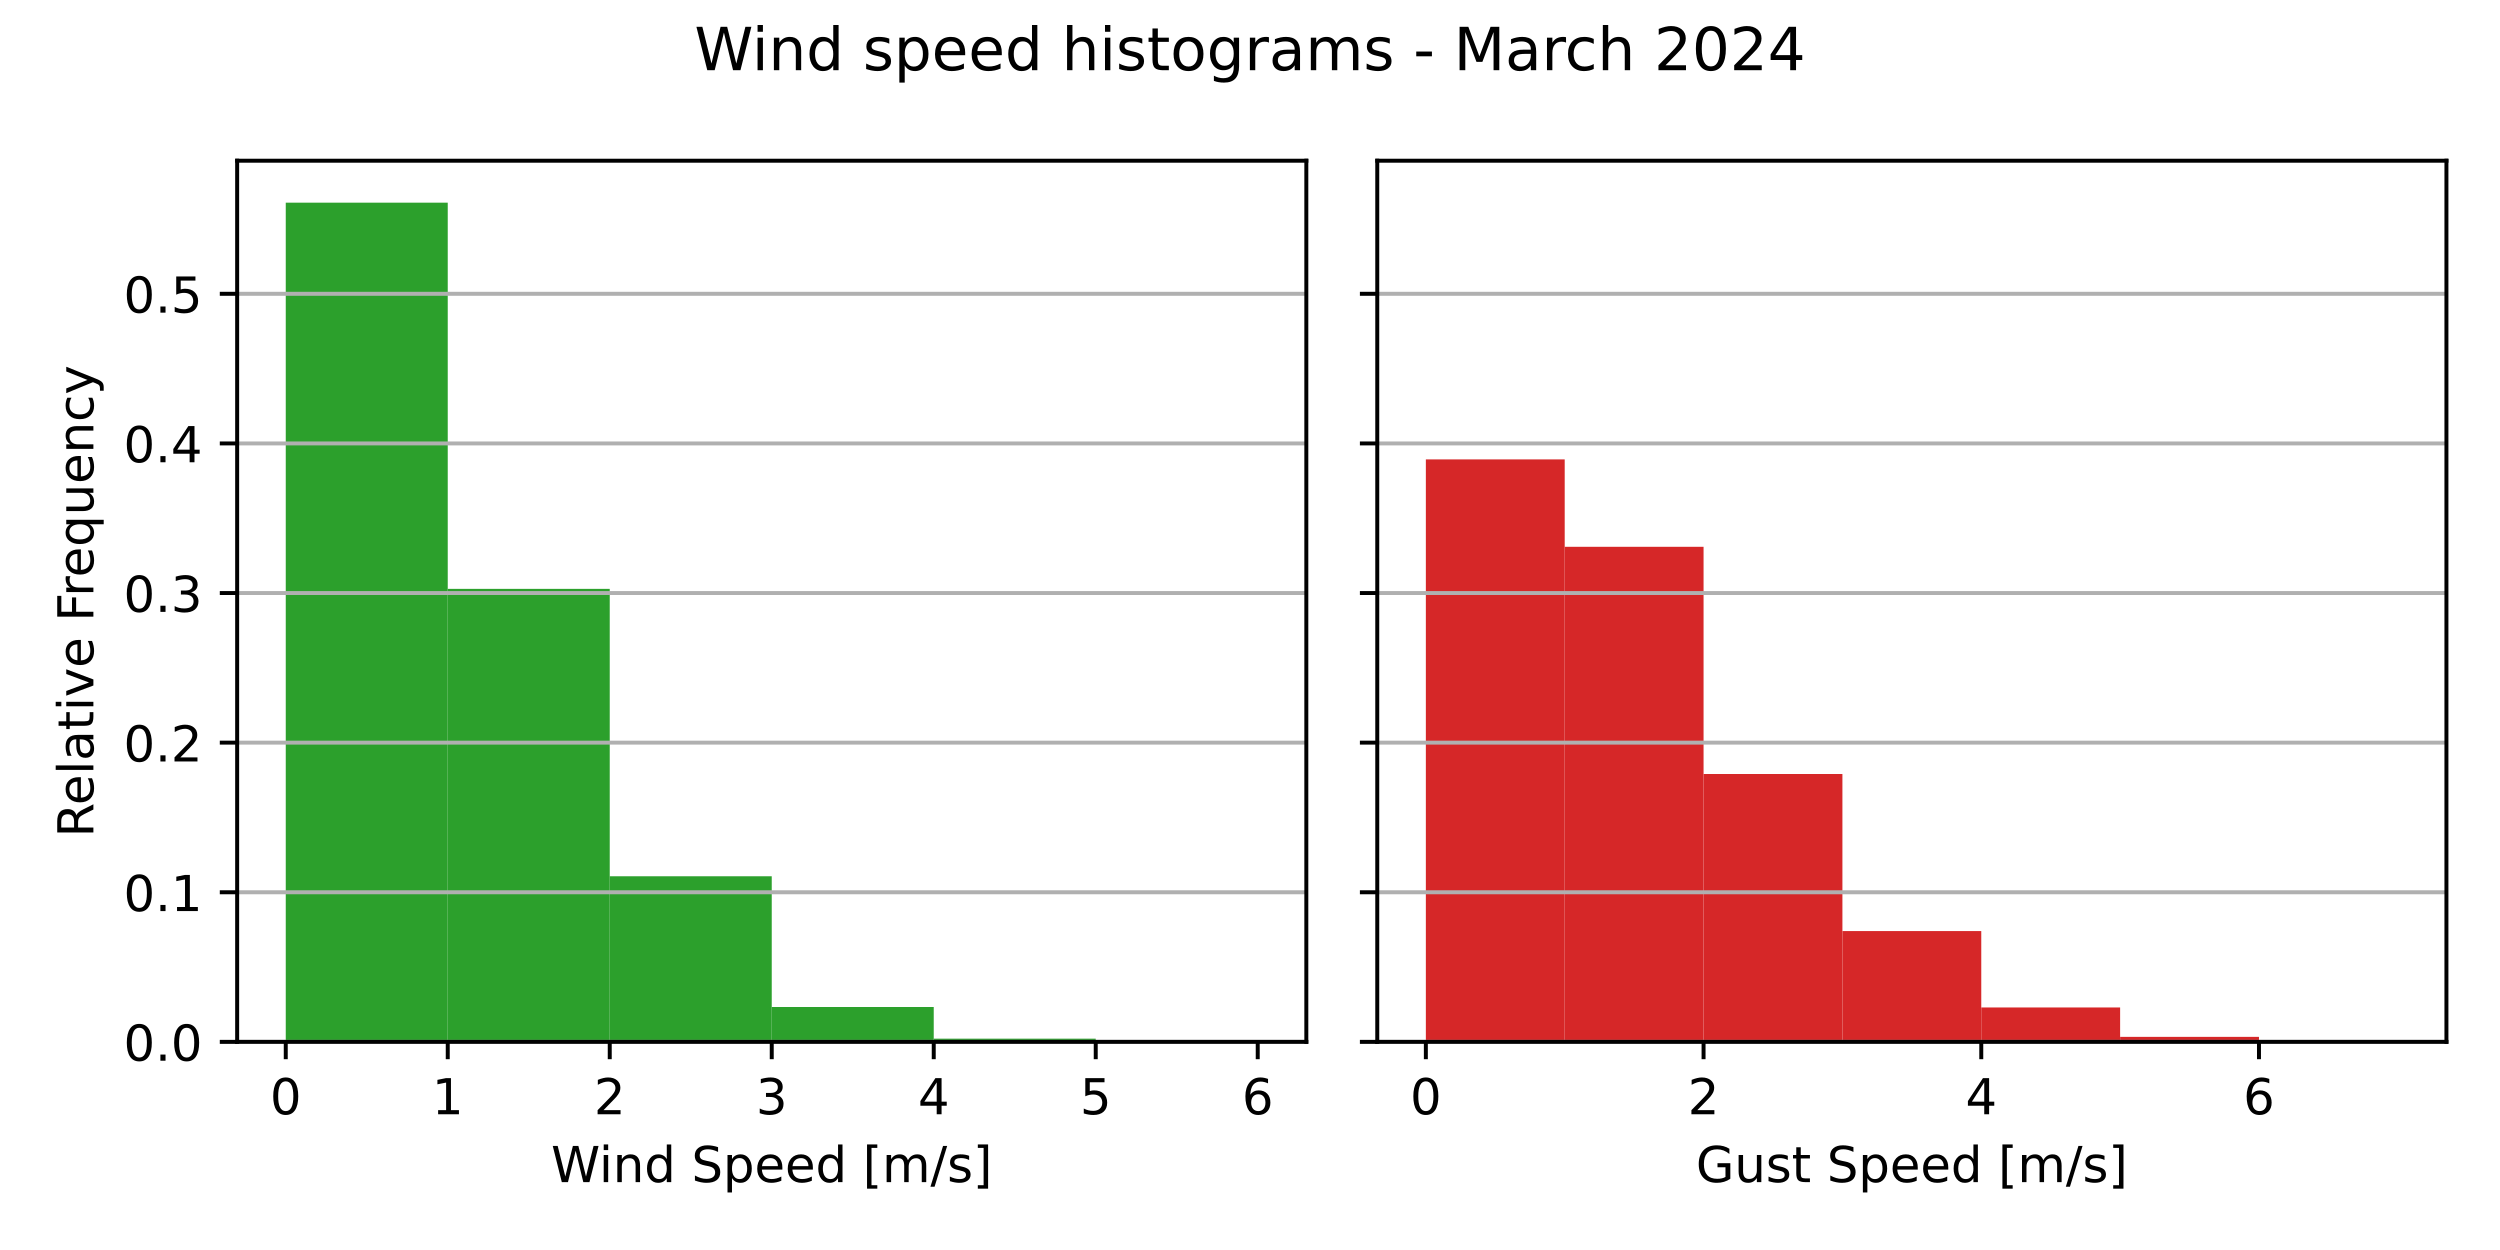
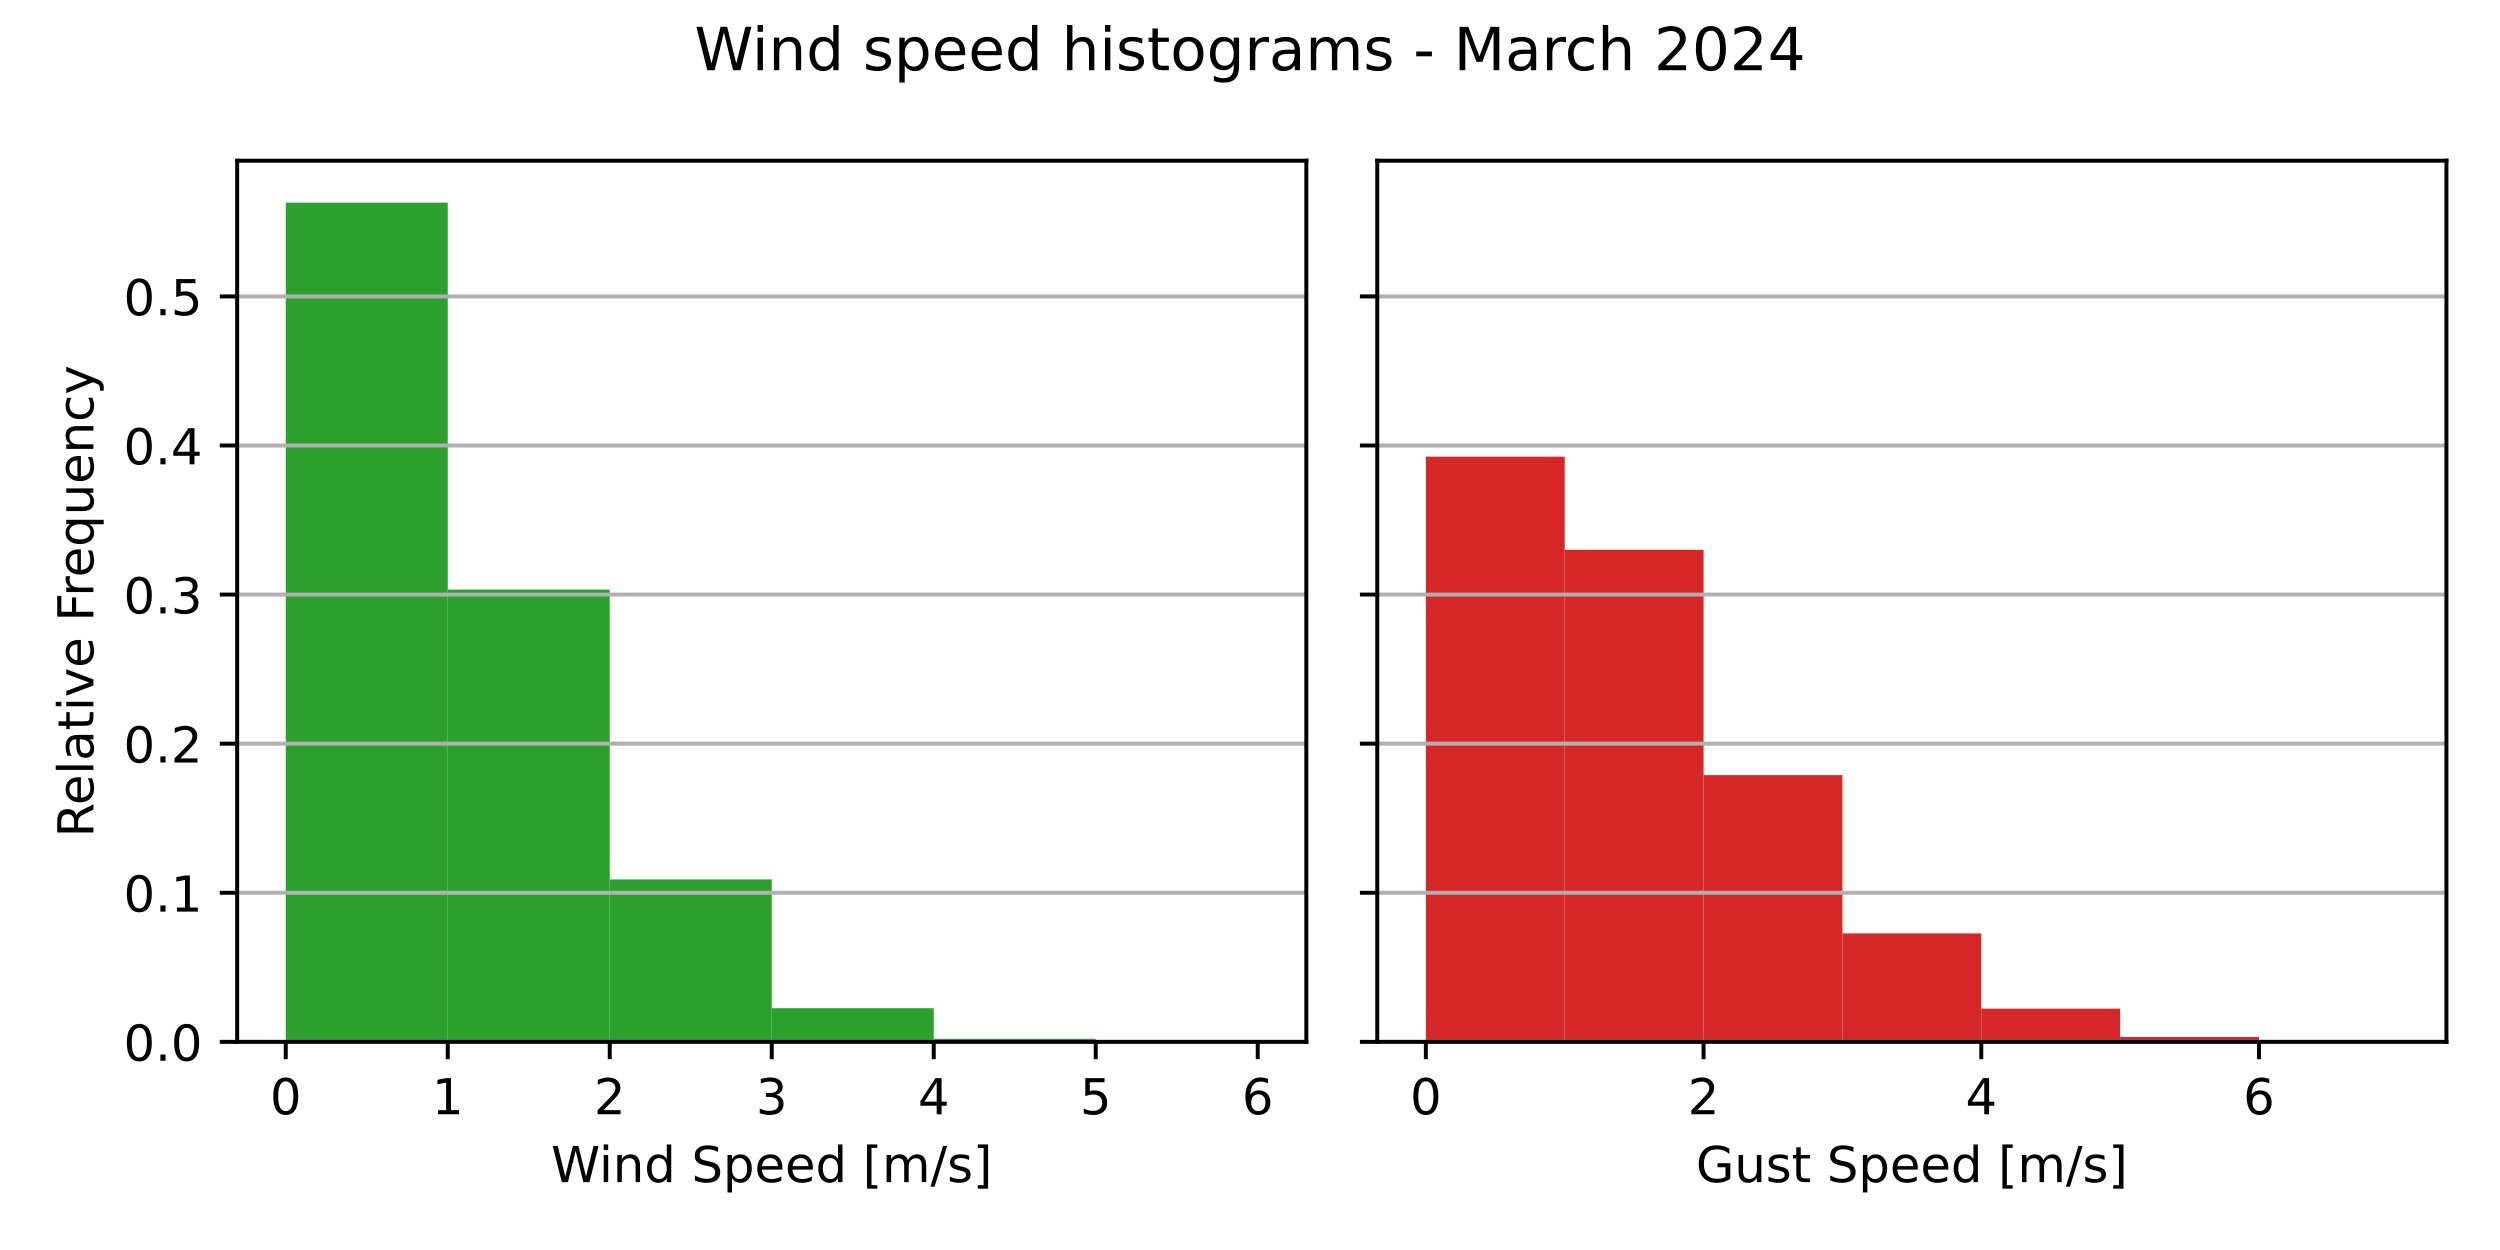
<svg xmlns="http://www.w3.org/2000/svg" xmlns:xlink="http://www.w3.org/1999/xlink" width="504pt" height="252pt" viewBox="0 0 504 252" version="1.1">
  <defs>
    <style type="text/css">*{stroke-linejoin: round; stroke-linecap: butt}</style>
  </defs>
  <g id="figure_1">
    <g id="patch_1">
      <path d="M 0 252  L 504 252  L 504 0  L 0 0  z " style="fill: #ffffff" />
    </g>
    <g id="axes_1">
      <g id="patch_2">
        <path d="M 47.81 210.04  L 263.355 210.04  L 263.355 32.4  L 47.81 32.4  z " style="fill: #ffffff" />
      </g>
      <g id="patch_3">
-         <path d="M 57.608 210.04  L 90.266 210.04  L 90.266 40.859  L 57.608 40.859  z " clip-path="url(#p186aa613ca)" style="fill: #2ca02c" />
+         <path d="M 57.608 210.04  L 90.266 210.04  L 90.266 40.859  L 57.608 40.859  z " clip-path="url(#p1c73a73ff3)" style="fill: #2ca02c" />
      </g>
      <g id="patch_4">
-         <path d="M 90.266 210.04  L 122.924 210.04  L 122.924 118.72  L 90.266 118.72  z " clip-path="url(#p186aa613ca)" style="fill: #2ca02c" />
+         <path d="M 90.266 210.04  L 122.924 210.04  L 122.924 118.87  L 90.266 118.87  z " clip-path="url(#p1c73a73ff3)" style="fill: #2ca02c" />
      </g>
      <g id="patch_5">
-         <path d="M 122.924 210.04  L 155.583 210.04  L 155.583 176.661  L 122.924 176.661  z " clip-path="url(#p186aa613ca)" style="fill: #2ca02c" />
+         <path d="M 122.924 210.04  L 155.583 210.04  L 155.583 177.289  L 122.924 177.289  z " clip-path="url(#p1c73a73ff3)" style="fill: #2ca02c" />
      </g>
      <g id="patch_6">
-         <path d="M 155.583 210.04  L 188.241 210.04  L 188.241 203.008  L 155.583 203.008  z " clip-path="url(#p186aa613ca)" style="fill: #2ca02c" />
+         <path d="M 155.583 210.04  L 188.241 210.04  L 188.241 203.249  L 155.583 203.249  z " clip-path="url(#p1c73a73ff3)" style="fill: #2ca02c" />
      </g>
      <g id="patch_7">
-         <path d="M 188.241 210.04  L 220.899 210.04  L 220.899 209.401  L 188.241 209.401  z " clip-path="url(#p186aa613ca)" style="fill: #2ca02c" />
+         <path d="M 188.241 210.04  L 220.899 210.04  L 220.899 209.423  L 188.241 209.423  z " clip-path="url(#p1c73a73ff3)" style="fill: #2ca02c" />
      </g>
      <g id="patch_8">
-         <path d="M 220.899 210.04  L 253.558 210.04  L 253.558 209.973  L 220.899 209.973  z " clip-path="url(#p186aa613ca)" style="fill: #2ca02c" />
+         <path d="M 220.899 210.04  L 253.558 210.04  L 253.558 209.975  L 220.899 209.975  z " clip-path="url(#p1c73a73ff3)" style="fill: #2ca02c" />
      </g>
      <g id="matplotlib.axis_1">
        <g id="xtick_1">
          <g id="line2d_1">
            <defs>
-               <path id="mc9a676cce3" d="M 0 0  L 0 3.5  " style="stroke: #000000; stroke-width: 0.8" />
+               <path id="ma661711ba0" d="M 0 0  L 0 3.5  " style="stroke: #000000; stroke-width: 0.8" />
            </defs>
            <g>
-               <use xlink:href="#mc9a676cce3" x="57.608" y="210.04" style="stroke: #000000; stroke-width: 0.8" />
+               <use xlink:href="#ma661711ba0" x="57.608" y="210.04" style="stroke: #000000; stroke-width: 0.8" />
            </g>
          </g>
          <g id="text_1">
            <g transform="translate(54.42625 224.6384) scale(0.1 -0.1)">
              <defs>
                <path id="DejaVuSans-30" d="M 2034 4250  Q 1547 4250 1301 3770  Q 1056 3291 1056 2328  Q 1056 1369 1301 889  Q 1547 409 2034 409  Q 2525 409 2770 889  Q 3016 1369 3016 2328  Q 3016 3291 2770 3770  Q 2525 4250 2034 4250  z M 2034 4750  Q 2819 4750 3233 4129  Q 3647 3509 3647 2328  Q 3647 1150 3233 529  Q 2819 -91 2034 -91  Q 1250 -91 836 529  Q 422 1150 422 2328  Q 422 3509 836 4129  Q 1250 4750 2034 4750  z " transform="scale(0.015625)" />
              </defs>
              <use xlink:href="#DejaVuSans-30" />
            </g>
          </g>
        </g>
        <g id="xtick_2">
          <g id="line2d_2">
            <g>
-               <use xlink:href="#mc9a676cce3" x="90.266" y="210.04" style="stroke: #000000; stroke-width: 0.8" />
+               <use xlink:href="#ma661711ba0" x="90.266" y="210.04" style="stroke: #000000; stroke-width: 0.8" />
            </g>
          </g>
          <g id="text_2">
            <g transform="translate(87.08458 224.6384) scale(0.1 -0.1)">
              <defs>
                <path id="DejaVuSans-31" d="M 794 531  L 1825 531  L 1825 4091  L 703 3866  L 703 4441  L 1819 4666  L 2450 4666  L 2450 531  L 3481 531  L 3481 0  L 794 0  L 794 531  z " transform="scale(0.015625)" />
              </defs>
              <use xlink:href="#DejaVuSans-31" />
            </g>
          </g>
        </g>
        <g id="xtick_3">
          <g id="line2d_3">
            <g>
-               <use xlink:href="#mc9a676cce3" x="122.924" y="210.04" style="stroke: #000000; stroke-width: 0.8" />
+               <use xlink:href="#ma661711ba0" x="122.924" y="210.04" style="stroke: #000000; stroke-width: 0.8" />
            </g>
          </g>
          <g id="text_3">
            <g transform="translate(119.7429 224.6384) scale(0.1 -0.1)">
              <defs>
                <path id="DejaVuSans-32" d="M 1228 531  L 3431 531  L 3431 0  L 469 0  L 469 531  Q 828 903 1448 1529  Q 2069 2156 2228 2338  Q 2531 2678 2651 2914  Q 2772 3150 2772 3378  Q 2772 3750 2511 3984  Q 2250 4219 1831 4219  Q 1534 4219 1204 4116  Q 875 4013 500 3803  L 500 4441  Q 881 4594 1212 4672  Q 1544 4750 1819 4750  Q 2544 4750 2975 4387  Q 3406 4025 3406 3419  Q 3406 3131 3298 2873  Q 3191 2616 2906 2266  Q 2828 2175 2409 1742  Q 1991 1309 1228 531  z " transform="scale(0.015625)" />
              </defs>
              <use xlink:href="#DejaVuSans-32" />
            </g>
          </g>
        </g>
        <g id="xtick_4">
          <g id="line2d_4">
            <g>
-               <use xlink:href="#mc9a676cce3" x="155.583" y="210.04" style="stroke: #000000; stroke-width: 0.8" />
+               <use xlink:href="#ma661711ba0" x="155.583" y="210.04" style="stroke: #000000; stroke-width: 0.8" />
            </g>
          </g>
          <g id="text_4">
            <g transform="translate(152.4013 224.6384) scale(0.1 -0.1)">
              <defs>
                <path id="DejaVuSans-33" d="M 2597 2516  Q 3050 2419 3304 2112  Q 3559 1806 3559 1356  Q 3559 666 3084 287  Q 2609 -91 1734 -91  Q 1441 -91 1130 -33  Q 819 25 488 141  L 488 750  Q 750 597 1062 519  Q 1375 441 1716 441  Q 2309 441 2620 675  Q 2931 909 2931 1356  Q 2931 1769 2642 2001  Q 2353 2234 1838 2234  L 1294 2234  L 1294 2753  L 1863 2753  Q 2328 2753 2575 2939  Q 2822 3125 2822 3475  Q 2822 3834 2567 4026  Q 2313 4219 1838 4219  Q 1578 4219 1281 4162  Q 984 4106 628 3988  L 628 4550  Q 988 4650 1302 4700  Q 1616 4750 1894 4750  Q 2613 4750 3031 4423  Q 3450 4097 3450 3541  Q 3450 3153 3228 2886  Q 3006 2619 2597 2516  z " transform="scale(0.015625)" />
              </defs>
              <use xlink:href="#DejaVuSans-33" />
            </g>
          </g>
        </g>
        <g id="xtick_5">
          <g id="line2d_5">
            <g>
-               <use xlink:href="#mc9a676cce3" x="188.241" y="210.04" style="stroke: #000000; stroke-width: 0.8" />
+               <use xlink:href="#ma661711ba0" x="188.241" y="210.04" style="stroke: #000000; stroke-width: 0.8" />
            </g>
          </g>
          <g id="text_5">
            <g transform="translate(185.0596 224.6384) scale(0.1 -0.1)">
              <defs>
                <path id="DejaVuSans-34" d="M 2419 4116  L 825 1625  L 2419 1625  L 2419 4116  z M 2253 4666  L 3047 4666  L 3047 1625  L 3713 1625  L 3713 1100  L 3047 1100  L 3047 0  L 2419 0  L 2419 1100  L 313 1100  L 313 1709  L 2253 4666  z " transform="scale(0.015625)" />
              </defs>
              <use xlink:href="#DejaVuSans-34" />
            </g>
          </g>
        </g>
        <g id="xtick_6">
          <g id="line2d_6">
            <g>
-               <use xlink:href="#mc9a676cce3" x="220.899" y="210.04" style="stroke: #000000; stroke-width: 0.8" />
+               <use xlink:href="#ma661711ba0" x="220.899" y="210.04" style="stroke: #000000; stroke-width: 0.8" />
            </g>
          </g>
          <g id="text_6">
            <g transform="translate(217.7179 224.6384) scale(0.1 -0.1)">
              <defs>
                <path id="DejaVuSans-35" d="M 691 4666  L 3169 4666  L 3169 4134  L 1269 4134  L 1269 2991  Q 1406 3038 1543 3061  Q 1681 3084 1819 3084  Q 2600 3084 3056 2656  Q 3513 2228 3513 1497  Q 3513 744 3044 326  Q 2575 -91 1722 -91  Q 1428 -91 1123 -41  Q 819 9 494 109  L 494 744  Q 775 591 1075 516  Q 1375 441 1709 441  Q 2250 441 2565 725  Q 2881 1009 2881 1497  Q 2881 1984 2565 2268  Q 2250 2553 1709 2553  Q 1456 2553 1204 2497  Q 953 2441 691 2322  L 691 4666  z " transform="scale(0.015625)" />
              </defs>
              <use xlink:href="#DejaVuSans-35" />
            </g>
          </g>
        </g>
        <g id="xtick_7">
          <g id="line2d_7">
            <g>
-               <use xlink:href="#mc9a676cce3" x="253.558" y="210.04" style="stroke: #000000; stroke-width: 0.8" />
+               <use xlink:href="#ma661711ba0" x="253.558" y="210.04" style="stroke: #000000; stroke-width: 0.8" />
            </g>
          </g>
          <g id="text_7">
            <g transform="translate(250.3762 224.6384) scale(0.1 -0.1)">
              <defs>
                <path id="DejaVuSans-36" d="M 2113 2584  Q 1688 2584 1439 2293  Q 1191 2003 1191 1497  Q 1191 994 1439 701  Q 1688 409 2113 409  Q 2538 409 2786 701  Q 3034 994 3034 1497  Q 3034 2003 2786 2293  Q 2538 2584 2113 2584  z M 3366 4563  L 3366 3988  Q 3128 4100 2886 4159  Q 2644 4219 2406 4219  Q 1781 4219 1451 3797  Q 1122 3375 1075 2522  Q 1259 2794 1537 2939  Q 1816 3084 2150 3084  Q 2853 3084 3261 2657  Q 3669 2231 3669 1497  Q 3669 778 3244 343  Q 2819 -91 2113 -91  Q 1303 -91 875 529  Q 447 1150 447 2328  Q 447 3434 972 4092  Q 1497 4750 2381 4750  Q 2619 4750 2861 4703  Q 3103 4656 3366 4563  z " transform="scale(0.015625)" />
              </defs>
              <use xlink:href="#DejaVuSans-36" />
            </g>
          </g>
        </g>
        <g id="text_8">
          <g transform="translate(111.1044 238.3166) scale(0.1 -0.1)">
            <defs>
              <path id="DejaVuSans-57" d="M 213 4666  L 850 4666  L 1831 722  L 2809 4666  L 3519 4666  L 4500 722  L 5478 4666  L 6119 4666  L 4947 0  L 4153 0  L 3169 4050  L 2175 0  L 1381 0  L 213 4666  z " transform="scale(0.015625)" />
              <path id="DejaVuSans-69" d="M 603 3500  L 1178 3500  L 1178 0  L 603 0  L 603 3500  z M 603 4863  L 1178 4863  L 1178 4134  L 603 4134  L 603 4863  z " transform="scale(0.015625)" />
              <path id="DejaVuSans-6e" d="M 3513 2113  L 3513 0  L 2938 0  L 2938 2094  Q 2938 2591 2744 2837  Q 2550 3084 2163 3084  Q 1697 3084 1428 2787  Q 1159 2491 1159 1978  L 1159 0  L 581 0  L 581 3500  L 1159 3500  L 1159 2956  Q 1366 3272 1645 3428  Q 1925 3584 2291 3584  Q 2894 3584 3203 3211  Q 3513 2838 3513 2113  z " transform="scale(0.015625)" />
              <path id="DejaVuSans-64" d="M 2906 2969  L 2906 4863  L 3481 4863  L 3481 0  L 2906 0  L 2906 525  Q 2725 213 2448 61  Q 2172 -91 1784 -91  Q 1150 -91 751 415  Q 353 922 353 1747  Q 353 2572 751 3078  Q 1150 3584 1784 3584  Q 2172 3584 2448 3432  Q 2725 3281 2906 2969  z M 947 1747  Q 947 1113 1208 752  Q 1469 391 1925 391  Q 2381 391 2643 752  Q 2906 1113 2906 1747  Q 2906 2381 2643 2742  Q 2381 3103 1925 3103  Q 1469 3103 1208 2742  Q 947 2381 947 1747  z " transform="scale(0.015625)" />
              <path id="DejaVuSans-20" transform="scale(0.015625)" />
              <path id="DejaVuSans-53" d="M 3425 4513  L 3425 3897  Q 3066 4069 2747 4153  Q 2428 4238 2131 4238  Q 1616 4238 1336 4038  Q 1056 3838 1056 3469  Q 1056 3159 1242 3001  Q 1428 2844 1947 2747  L 2328 2669  Q 3034 2534 3370 2195  Q 3706 1856 3706 1288  Q 3706 609 3251 259  Q 2797 -91 1919 -91  Q 1588 -91 1214 -16  Q 841 59 441 206  L 441 856  Q 825 641 1194 531  Q 1563 422 1919 422  Q 2459 422 2753 634  Q 3047 847 3047 1241  Q 3047 1584 2836 1778  Q 2625 1972 2144 2069  L 1759 2144  Q 1053 2284 737 2584  Q 422 2884 422 3419  Q 422 4038 858 4394  Q 1294 4750 2059 4750  Q 2388 4750 2728 4690  Q 3069 4631 3425 4513  z " transform="scale(0.015625)" />
              <path id="DejaVuSans-70" d="M 1159 525  L 1159 -1331  L 581 -1331  L 581 3500  L 1159 3500  L 1159 2969  Q 1341 3281 1617 3432  Q 1894 3584 2278 3584  Q 2916 3584 3314 3078  Q 3713 2572 3713 1747  Q 3713 922 3314 415  Q 2916 -91 2278 -91  Q 1894 -91 1617 61  Q 1341 213 1159 525  z M 3116 1747  Q 3116 2381 2855 2742  Q 2594 3103 2138 3103  Q 1681 3103 1420 2742  Q 1159 2381 1159 1747  Q 1159 1113 1420 752  Q 1681 391 2138 391  Q 2594 391 2855 752  Q 3116 1113 3116 1747  z " transform="scale(0.015625)" />
              <path id="DejaVuSans-65" d="M 3597 1894  L 3597 1613  L 953 1613  Q 991 1019 1311 708  Q 1631 397 2203 397  Q 2534 397 2845 478  Q 3156 559 3463 722  L 3463 178  Q 3153 47 2828 -22  Q 2503 -91 2169 -91  Q 1331 -91 842 396  Q 353 884 353 1716  Q 353 2575 817 3079  Q 1281 3584 2069 3584  Q 2775 3584 3186 3129  Q 3597 2675 3597 1894  z M 3022 2063  Q 3016 2534 2758 2815  Q 2500 3097 2075 3097  Q 1594 3097 1305 2825  Q 1016 2553 972 2059  L 3022 2063  z " transform="scale(0.015625)" />
              <path id="DejaVuSans-5b" d="M 550 4863  L 1875 4863  L 1875 4416  L 1125 4416  L 1125 -397  L 1875 -397  L 1875 -844  L 550 -844  L 550 4863  z " transform="scale(0.015625)" />
              <path id="DejaVuSans-6d" d="M 3328 2828  Q 3544 3216 3844 3400  Q 4144 3584 4550 3584  Q 5097 3584 5394 3201  Q 5691 2819 5691 2113  L 5691 0  L 5113 0  L 5113 2094  Q 5113 2597 4934 2840  Q 4756 3084 4391 3084  Q 3944 3084 3684 2787  Q 3425 2491 3425 1978  L 3425 0  L 2847 0  L 2847 2094  Q 2847 2600 2669 2842  Q 2491 3084 2119 3084  Q 1678 3084 1418 2786  Q 1159 2488 1159 1978  L 1159 0  L 581 0  L 581 3500  L 1159 3500  L 1159 2956  Q 1356 3278 1631 3431  Q 1906 3584 2284 3584  Q 2666 3584 2933 3390  Q 3200 3197 3328 2828  z " transform="scale(0.015625)" />
              <path id="DejaVuSans-2f" d="M 1625 4666  L 2156 4666  L 531 -594  L 0 -594  L 1625 4666  z " transform="scale(0.015625)" />
              <path id="DejaVuSans-73" d="M 2834 3397  L 2834 2853  Q 2591 2978 2328 3040  Q 2066 3103 1784 3103  Q 1356 3103 1142 2972  Q 928 2841 928 2578  Q 928 2378 1081 2264  Q 1234 2150 1697 2047  L 1894 2003  Q 2506 1872 2764 1633  Q 3022 1394 3022 966  Q 3022 478 2636 193  Q 2250 -91 1575 -91  Q 1294 -91 989 -36  Q 684 19 347 128  L 347 722  Q 666 556 975 473  Q 1284 391 1588 391  Q 1994 391 2212 530  Q 2431 669 2431 922  Q 2431 1156 2273 1281  Q 2116 1406 1581 1522  L 1381 1569  Q 847 1681 609 1914  Q 372 2147 372 2553  Q 372 3047 722 3315  Q 1072 3584 1716 3584  Q 2034 3584 2315 3537  Q 2597 3491 2834 3397  z " transform="scale(0.015625)" />
              <path id="DejaVuSans-5d" d="M 1947 4863  L 1947 -844  L 622 -844  L 622 -397  L 1369 -397  L 1369 4416  L 622 4416  L 622 4863  L 1947 4863  z " transform="scale(0.015625)" />
            </defs>
            <use xlink:href="#DejaVuSans-57" />
            <use xlink:href="#DejaVuSans-69" x="96.627" />
            <use xlink:href="#DejaVuSans-6e" x="124.41" />
            <use xlink:href="#DejaVuSans-64" x="187.789" />
            <use xlink:href="#DejaVuSans-20" x="251.266" />
            <use xlink:href="#DejaVuSans-53" x="283.053" />
            <use xlink:href="#DejaVuSans-70" x="346.529" />
            <use xlink:href="#DejaVuSans-65" x="410.006" />
            <use xlink:href="#DejaVuSans-65" x="471.529" />
            <use xlink:href="#DejaVuSans-64" x="533.053" />
            <use xlink:href="#DejaVuSans-20" x="596.529" />
            <use xlink:href="#DejaVuSans-5b" x="628.316" />
            <use xlink:href="#DejaVuSans-6d" x="667.33" />
            <use xlink:href="#DejaVuSans-2f" x="764.742" />
            <use xlink:href="#DejaVuSans-73" x="798.434" />
            <use xlink:href="#DejaVuSans-5d" x="850.533" />
          </g>
        </g>
      </g>
      <g id="matplotlib.axis_2">
        <g id="ytick_1">
          <g id="line2d_8">
-             <path d="M 47.81 210.04  L 263.355 210.04  " clip-path="url(#p186aa613ca)" style="fill: none; stroke: #b0b0b0; stroke-width: 0.8; stroke-linecap: square" />
+             <path d="M 47.81 210.04  L 263.355 210.04  " clip-path="url(#p1c73a73ff3)" style="fill: none; stroke: #b0b0b0; stroke-width: 0.8; stroke-linecap: square" />
          </g>
          <g id="line2d_9">
            <defs>
-               <path id="mf5f5a8809c" d="M 0 0  L -3.5 0  " style="stroke: #000000; stroke-width: 0.8" />
+               <path id="mee9e36d0bf" d="M 0 0  L -3.5 0  " style="stroke: #000000; stroke-width: 0.8" />
            </defs>
            <g>
-               <use xlink:href="#mf5f5a8809c" x="47.81" y="210.04" style="stroke: #000000; stroke-width: 0.8" />
+               <use xlink:href="#mee9e36d0bf" x="47.81" y="210.04" style="stroke: #000000; stroke-width: 0.8" />
            </g>
          </g>
          <g id="text_9">
            <g transform="translate(24.90687 213.8392) scale(0.1 -0.1)">
              <defs>
                <path id="DejaVuSans-2e" d="M 684 794  L 1344 794  L 1344 0  L 684 0  L 684 794  z " transform="scale(0.015625)" />
              </defs>
              <use xlink:href="#DejaVuSans-30" />
              <use xlink:href="#DejaVuSans-2e" x="63.623" />
              <use xlink:href="#DejaVuSans-30" x="95.41" />
            </g>
          </g>
        </g>
        <g id="ytick_2">
          <g id="line2d_10">
-             <path d="M 47.81 179.878  L 263.355 179.878  " clip-path="url(#p186aa613ca)" style="fill: none; stroke: #b0b0b0; stroke-width: 0.8; stroke-linecap: square" />
+             <path d="M 47.81 179.983  L 263.355 179.983  " clip-path="url(#p1c73a73ff3)" style="fill: none; stroke: #b0b0b0; stroke-width: 0.8; stroke-linecap: square" />
          </g>
          <g id="line2d_11">
            <g>
-               <use xlink:href="#mf5f5a8809c" x="47.81" y="179.878" style="stroke: #000000; stroke-width: 0.8" />
+               <use xlink:href="#mee9e36d0bf" x="47.81" y="179.983" style="stroke: #000000; stroke-width: 0.8" />
            </g>
          </g>
          <g id="text_10">
-             <g transform="translate(24.90687 183.6774) scale(0.1 -0.1)">
+             <g transform="translate(24.90687 183.7817) scale(0.1 -0.1)">
              <use xlink:href="#DejaVuSans-30" />
              <use xlink:href="#DejaVuSans-2e" x="63.623" />
              <use xlink:href="#DejaVuSans-31" x="95.41" />
            </g>
          </g>
        </g>
        <g id="ytick_3">
          <g id="line2d_12">
-             <path d="M 47.81 149.716  L 263.355 149.716  " clip-path="url(#p186aa613ca)" style="fill: none; stroke: #b0b0b0; stroke-width: 0.8; stroke-linecap: square" />
+             <path d="M 47.81 149.925  L 263.355 149.925  " clip-path="url(#p1c73a73ff3)" style="fill: none; stroke: #b0b0b0; stroke-width: 0.8; stroke-linecap: square" />
          </g>
          <g id="line2d_13">
            <g>
-               <use xlink:href="#mf5f5a8809c" x="47.81" y="149.716" style="stroke: #000000; stroke-width: 0.8" />
+               <use xlink:href="#mee9e36d0bf" x="47.81" y="149.925" style="stroke: #000000; stroke-width: 0.8" />
            </g>
          </g>
          <g id="text_11">
-             <g transform="translate(24.90687 153.5155) scale(0.1 -0.1)">
+             <g transform="translate(24.90687 153.7243) scale(0.1 -0.1)">
              <use xlink:href="#DejaVuSans-30" />
              <use xlink:href="#DejaVuSans-2e" x="63.623" />
              <use xlink:href="#DejaVuSans-32" x="95.41" />
            </g>
          </g>
        </g>
        <g id="ytick_4">
          <g id="line2d_14">
-             <path d="M 47.81 119.554  L 263.355 119.554  " clip-path="url(#p186aa613ca)" style="fill: none; stroke: #b0b0b0; stroke-width: 0.8; stroke-linecap: square" />
+             <path d="M 47.81 119.868  L 263.355 119.868  " clip-path="url(#p1c73a73ff3)" style="fill: none; stroke: #b0b0b0; stroke-width: 0.8; stroke-linecap: square" />
          </g>
          <g id="line2d_15">
            <g>
-               <use xlink:href="#mf5f5a8809c" x="47.81" y="119.554" style="stroke: #000000; stroke-width: 0.8" />
+               <use xlink:href="#mee9e36d0bf" x="47.81" y="119.868" style="stroke: #000000; stroke-width: 0.8" />
            </g>
          </g>
          <g id="text_12">
-             <g transform="translate(24.90687 123.3537) scale(0.1 -0.1)">
+             <g transform="translate(24.90687 123.6668) scale(0.1 -0.1)">
              <use xlink:href="#DejaVuSans-30" />
              <use xlink:href="#DejaVuSans-2e" x="63.623" />
              <use xlink:href="#DejaVuSans-33" x="95.41" />
            </g>
          </g>
        </g>
        <g id="ytick_5">
          <g id="line2d_16">
-             <path d="M 47.81 89.393  L 263.355 89.393  " clip-path="url(#p186aa613ca)" style="fill: none; stroke: #b0b0b0; stroke-width: 0.8; stroke-linecap: square" />
+             <path d="M 47.81 89.81  L 263.355 89.81  " clip-path="url(#p1c73a73ff3)" style="fill: none; stroke: #b0b0b0; stroke-width: 0.8; stroke-linecap: square" />
          </g>
          <g id="line2d_17">
            <g>
-               <use xlink:href="#mf5f5a8809c" x="47.81" y="89.393" style="stroke: #000000; stroke-width: 0.8" />
+               <use xlink:href="#mee9e36d0bf" x="47.81" y="89.81" style="stroke: #000000; stroke-width: 0.8" />
            </g>
          </g>
          <g id="text_13">
-             <g transform="translate(24.90687 93.1918) scale(0.1 -0.1)">
+             <g transform="translate(24.90687 93.6093) scale(0.1 -0.1)">
              <use xlink:href="#DejaVuSans-30" />
              <use xlink:href="#DejaVuSans-2e" x="63.623" />
              <use xlink:href="#DejaVuSans-34" x="95.41" />
            </g>
          </g>
        </g>
        <g id="ytick_6">
          <g id="line2d_18">
-             <path d="M 47.81 59.231  L 263.355 59.231  " clip-path="url(#p186aa613ca)" style="fill: none; stroke: #b0b0b0; stroke-width: 0.8; stroke-linecap: square" />
+             <path d="M 47.81 59.753  L 263.355 59.753  " clip-path="url(#p1c73a73ff3)" style="fill: none; stroke: #b0b0b0; stroke-width: 0.8; stroke-linecap: square" />
          </g>
          <g id="line2d_19">
            <g>
-               <use xlink:href="#mf5f5a8809c" x="47.81" y="59.231" style="stroke: #000000; stroke-width: 0.8" />
+               <use xlink:href="#mee9e36d0bf" x="47.81" y="59.753" style="stroke: #000000; stroke-width: 0.8" />
            </g>
          </g>
          <g id="text_14">
-             <g transform="translate(24.90687 63.02994) scale(0.1 -0.1)">
+             <g transform="translate(24.90687 63.55182) scale(0.1 -0.1)">
              <use xlink:href="#DejaVuSans-30" />
              <use xlink:href="#DejaVuSans-2e" x="63.623" />
              <use xlink:href="#DejaVuSans-35" x="95.41" />
            </g>
          </g>
        </g>
        <g id="text_15">
          <g transform="translate(18.82719 168.8028) rotate(-90) scale(0.1 -0.1)">
            <defs>
              <path id="DejaVuSans-52" d="M 2841 2188  Q 3044 2119 3236 1894  Q 3428 1669 3622 1275  L 4263 0  L 3584 0  L 2988 1197  Q 2756 1666 2539 1819  Q 2322 1972 1947 1972  L 1259 1972  L 1259 0  L 628 0  L 628 4666  L 2053 4666  Q 2853 4666 3247 4331  Q 3641 3997 3641 3322  Q 3641 2881 3436 2590  Q 3231 2300 2841 2188  z M 1259 4147  L 1259 2491  L 2053 2491  Q 2509 2491 2742 2702  Q 2975 2913 2975 3322  Q 2975 3731 2742 3939  Q 2509 4147 2053 4147  L 1259 4147  z " transform="scale(0.015625)" />
              <path id="DejaVuSans-6c" d="M 603 4863  L 1178 4863  L 1178 0  L 603 0  L 603 4863  z " transform="scale(0.015625)" />
              <path id="DejaVuSans-61" d="M 2194 1759  Q 1497 1759 1228 1600  Q 959 1441 959 1056  Q 959 750 1161 570  Q 1363 391 1709 391  Q 2188 391 2477 730  Q 2766 1069 2766 1631  L 2766 1759  L 2194 1759  z M 3341 1997  L 3341 0  L 2766 0  L 2766 531  Q 2569 213 2275 61  Q 1981 -91 1556 -91  Q 1019 -91 701 211  Q 384 513 384 1019  Q 384 1609 779 1909  Q 1175 2209 1959 2209  L 2766 2209  L 2766 2266  Q 2766 2663 2505 2880  Q 2244 3097 1772 3097  Q 1472 3097 1187 3025  Q 903 2953 641 2809  L 641 3341  Q 956 3463 1253 3523  Q 1550 3584 1831 3584  Q 2591 3584 2966 3190  Q 3341 2797 3341 1997  z " transform="scale(0.015625)" />
              <path id="DejaVuSans-74" d="M 1172 4494  L 1172 3500  L 2356 3500  L 2356 3053  L 1172 3053  L 1172 1153  Q 1172 725 1289 603  Q 1406 481 1766 481  L 2356 481  L 2356 0  L 1766 0  Q 1100 0 847 248  Q 594 497 594 1153  L 594 3053  L 172 3053  L 172 3500  L 594 3500  L 594 4494  L 1172 4494  z " transform="scale(0.015625)" />
              <path id="DejaVuSans-76" d="M 191 3500  L 800 3500  L 1894 563  L 2988 3500  L 3597 3500  L 2284 0  L 1503 0  L 191 3500  z " transform="scale(0.015625)" />
              <path id="DejaVuSans-46" d="M 628 4666  L 3309 4666  L 3309 4134  L 1259 4134  L 1259 2759  L 3109 2759  L 3109 2228  L 1259 2228  L 1259 0  L 628 0  L 628 4666  z " transform="scale(0.015625)" />
              <path id="DejaVuSans-72" d="M 2631 2963  Q 2534 3019 2420 3045  Q 2306 3072 2169 3072  Q 1681 3072 1420 2755  Q 1159 2438 1159 1844  L 1159 0  L 581 0  L 581 3500  L 1159 3500  L 1159 2956  Q 1341 3275 1631 3429  Q 1922 3584 2338 3584  Q 2397 3584 2469 3576  Q 2541 3569 2628 3553  L 2631 2963  z " transform="scale(0.015625)" />
              <path id="DejaVuSans-71" d="M 947 1747  Q 947 1113 1208 752  Q 1469 391 1925 391  Q 2381 391 2643 752  Q 2906 1113 2906 1747  Q 2906 2381 2643 2742  Q 2381 3103 1925 3103  Q 1469 3103 1208 2742  Q 947 2381 947 1747  z M 2906 525  Q 2725 213 2448 61  Q 2172 -91 1784 -91  Q 1150 -91 751 415  Q 353 922 353 1747  Q 353 2572 751 3078  Q 1150 3584 1784 3584  Q 2172 3584 2448 3432  Q 2725 3281 2906 2969  L 2906 3500  L 3481 3500  L 3481 -1331  L 2906 -1331  L 2906 525  z " transform="scale(0.015625)" />
              <path id="DejaVuSans-75" d="M 544 1381  L 544 3500  L 1119 3500  L 1119 1403  Q 1119 906 1312 657  Q 1506 409 1894 409  Q 2359 409 2629 706  Q 2900 1003 2900 1516  L 2900 3500  L 3475 3500  L 3475 0  L 2900 0  L 2900 538  Q 2691 219 2414 64  Q 2138 -91 1772 -91  Q 1169 -91 856 284  Q 544 659 544 1381  z M 1991 3584  L 1991 3584  z " transform="scale(0.015625)" />
              <path id="DejaVuSans-63" d="M 3122 3366  L 3122 2828  Q 2878 2963 2633 3030  Q 2388 3097 2138 3097  Q 1578 3097 1268 2742  Q 959 2388 959 1747  Q 959 1106 1268 751  Q 1578 397 2138 397  Q 2388 397 2633 464  Q 2878 531 3122 666  L 3122 134  Q 2881 22 2623 -34  Q 2366 -91 2075 -91  Q 1284 -91 818 406  Q 353 903 353 1747  Q 353 2603 823 3093  Q 1294 3584 2113 3584  Q 2378 3584 2631 3529  Q 2884 3475 3122 3366  z " transform="scale(0.015625)" />
              <path id="DejaVuSans-79" d="M 2059 -325  Q 1816 -950 1584 -1140  Q 1353 -1331 966 -1331  L 506 -1331  L 506 -850  L 844 -850  Q 1081 -850 1212 -737  Q 1344 -625 1503 -206  L 1606 56  L 191 3500  L 800 3500  L 1894 763  L 2988 3500  L 3597 3500  L 2059 -325  z " transform="scale(0.015625)" />
            </defs>
            <use xlink:href="#DejaVuSans-52" />
            <use xlink:href="#DejaVuSans-65" x="64.982" />
            <use xlink:href="#DejaVuSans-6c" x="126.506" />
            <use xlink:href="#DejaVuSans-61" x="154.289" />
            <use xlink:href="#DejaVuSans-74" x="215.568" />
            <use xlink:href="#DejaVuSans-69" x="254.777" />
            <use xlink:href="#DejaVuSans-76" x="282.561" />
            <use xlink:href="#DejaVuSans-65" x="341.74" />
            <use xlink:href="#DejaVuSans-20" x="403.264" />
            <use xlink:href="#DejaVuSans-46" x="435.051" />
            <use xlink:href="#DejaVuSans-72" x="485.32" />
            <use xlink:href="#DejaVuSans-65" x="524.184" />
            <use xlink:href="#DejaVuSans-71" x="585.707" />
            <use xlink:href="#DejaVuSans-75" x="649.184" />
            <use xlink:href="#DejaVuSans-65" x="712.562" />
            <use xlink:href="#DejaVuSans-6e" x="774.086" />
            <use xlink:href="#DejaVuSans-63" x="837.465" />
            <use xlink:href="#DejaVuSans-79" x="892.445" />
          </g>
        </g>
      </g>
      <g id="patch_9">
        <path d="M 47.81 210.04  L 47.81 32.4  " style="fill: none; stroke: #000000; stroke-width: 0.8; stroke-linejoin: miter; stroke-linecap: square" />
      </g>
      <g id="patch_10">
        <path d="M 263.355 210.04  L 263.355 32.4  " style="fill: none; stroke: #000000; stroke-width: 0.8; stroke-linejoin: miter; stroke-linecap: square" />
      </g>
      <g id="patch_11">
        <path d="M 47.81 210.04  L 263.355 210.04  " style="fill: none; stroke: #000000; stroke-width: 0.8; stroke-linejoin: miter; stroke-linecap: square" />
      </g>
      <g id="patch_12">
        <path d="M 47.81 32.4  L 263.355 32.4  " style="fill: none; stroke: #000000; stroke-width: 0.8; stroke-linejoin: miter; stroke-linecap: square" />
      </g>
    </g>
    <g id="axes_2">
      <g id="patch_13">
        <path d="M 277.655 210.04  L 493.2 210.04  L 493.2 32.4  L 277.655 32.4  z " style="fill: #ffffff" />
      </g>
      <g id="patch_14">
-         <path d="M 287.452 210.04  L 315.445 210.04  L 315.445 92.609  L 287.452 92.609  z " clip-path="url(#p86b8aacd86)" style="fill: #d62728" />
+         <path d="M 287.452 210.04  L 315.445 210.04  L 315.445 92.065  L 287.452 92.065  z " clip-path="url(#p4b1098481b)" style="fill: #d62728" />
      </g>
      <g id="patch_15">
-         <path d="M 315.445 210.04  L 343.438 210.04  L 343.438 110.241  L 315.445 110.241  z " clip-path="url(#p86b8aacd86)" style="fill: #d62728" />
+         <path d="M 315.445 210.04  L 343.438 210.04  L 343.438 110.845  L 315.445 110.845  z " clip-path="url(#p4b1098481b)" style="fill: #d62728" />
      </g>
      <g id="patch_16">
-         <path d="M 343.438 210.04  L 371.431 210.04  L 371.431 156.035  L 343.438 156.035  z " clip-path="url(#p86b8aacd86)" style="fill: #d62728" />
+         <path d="M 343.438 210.04  L 371.431 210.04  L 371.431 156.267  L 343.438 156.267  z " clip-path="url(#p4b1098481b)" style="fill: #d62728" />
      </g>
      <g id="patch_17">
-         <path d="M 371.431 210.04  L 399.424 210.04  L 399.424 187.698  L 371.431 187.698  z " clip-path="url(#p86b8aacd86)" style="fill: #d62728" />
+         <path d="M 371.431 210.04  L 399.424 210.04  L 399.424 188.174  L 371.431 188.174  z " clip-path="url(#p4b1098481b)" style="fill: #d62728" />
      </g>
      <g id="patch_18">
-         <path d="M 399.424 210.04  L 427.417 210.04  L 427.417 203.109  L 399.424 203.109  z " clip-path="url(#p86b8aacd86)" style="fill: #d62728" />
+         <path d="M 399.424 210.04  L 427.417 210.04  L 427.417 203.347  L 399.424 203.347  z " clip-path="url(#p4b1098481b)" style="fill: #d62728" />
      </g>
      <g id="patch_19">
-         <path d="M 427.417 210.04  L 455.41 210.04  L 455.41 209.031  L 427.417 209.031  z " clip-path="url(#p86b8aacd86)" style="fill: #d62728" />
+         <path d="M 427.417 210.04  L 455.41 210.04  L 455.41 209.065  L 427.417 209.065  z " clip-path="url(#p4b1098481b)" style="fill: #d62728" />
      </g>
      <g id="patch_20">
-         <path d="M 455.41 210.04  L 483.402 210.04  L 483.402 209.939  L 455.41 209.939  z " clip-path="url(#p86b8aacd86)" style="fill: #d62728" />
+         <path d="M 455.41 210.04  L 483.402 210.04  L 483.402 209.943  L 455.41 209.943  z " clip-path="url(#p4b1098481b)" style="fill: #d62728" />
      </g>
      <g id="matplotlib.axis_3">
        <g id="xtick_8">
          <g id="line2d_20">
            <g>
-               <use xlink:href="#mc9a676cce3" x="287.452" y="210.04" style="stroke: #000000; stroke-width: 0.8" />
+               <use xlink:href="#ma661711ba0" x="287.452" y="210.04" style="stroke: #000000; stroke-width: 0.8" />
            </g>
          </g>
          <g id="text_16">
            <g transform="translate(284.2713 224.6384) scale(0.1 -0.1)">
              <use xlink:href="#DejaVuSans-30" />
            </g>
          </g>
        </g>
        <g id="xtick_9">
          <g id="line2d_21">
            <g>
-               <use xlink:href="#mc9a676cce3" x="343.438" y="210.04" style="stroke: #000000; stroke-width: 0.8" />
+               <use xlink:href="#ma661711ba0" x="343.438" y="210.04" style="stroke: #000000; stroke-width: 0.8" />
            </g>
          </g>
          <g id="text_17">
            <g transform="translate(340.257 224.6384) scale(0.1 -0.1)">
              <use xlink:href="#DejaVuSans-32" />
            </g>
          </g>
        </g>
        <g id="xtick_10">
          <g id="line2d_22">
            <g>
-               <use xlink:href="#mc9a676cce3" x="399.424" y="210.04" style="stroke: #000000; stroke-width: 0.8" />
+               <use xlink:href="#ma661711ba0" x="399.424" y="210.04" style="stroke: #000000; stroke-width: 0.8" />
            </g>
          </g>
          <g id="text_18">
            <g transform="translate(396.2427 224.6384) scale(0.1 -0.1)">
              <use xlink:href="#DejaVuSans-34" />
            </g>
          </g>
        </g>
        <g id="xtick_11">
          <g id="line2d_23">
            <g>
-               <use xlink:href="#mc9a676cce3" x="455.41" y="210.04" style="stroke: #000000; stroke-width: 0.8" />
+               <use xlink:href="#ma661711ba0" x="455.41" y="210.04" style="stroke: #000000; stroke-width: 0.8" />
            </g>
          </g>
          <g id="text_19">
            <g transform="translate(452.2284 224.6384) scale(0.1 -0.1)">
              <use xlink:href="#DejaVuSans-36" />
            </g>
          </g>
        </g>
        <g id="text_20">
          <g transform="translate(341.9048 238.3166) scale(0.1 -0.1)">
            <defs>
              <path id="DejaVuSans-47" d="M 3809 666  L 3809 1919  L 2778 1919  L 2778 2438  L 4434 2438  L 4434 434  Q 4069 175 3628 42  Q 3188 -91 2688 -91  Q 1594 -91 976 548  Q 359 1188 359 2328  Q 359 3472 976 4111  Q 1594 4750 2688 4750  Q 3144 4750 3555 4637  Q 3966 4525 4313 4306  L 4313 3634  Q 3963 3931 3569 4081  Q 3175 4231 2741 4231  Q 1884 4231 1454 3753  Q 1025 3275 1025 2328  Q 1025 1384 1454 906  Q 1884 428 2741 428  Q 3075 428 3337 486  Q 3600 544 3809 666  z " transform="scale(0.015625)" />
            </defs>
            <use xlink:href="#DejaVuSans-47" />
            <use xlink:href="#DejaVuSans-75" x="77.49" />
            <use xlink:href="#DejaVuSans-73" x="140.869" />
            <use xlink:href="#DejaVuSans-74" x="192.969" />
            <use xlink:href="#DejaVuSans-20" x="232.178" />
            <use xlink:href="#DejaVuSans-53" x="263.965" />
            <use xlink:href="#DejaVuSans-70" x="327.441" />
            <use xlink:href="#DejaVuSans-65" x="390.918" />
            <use xlink:href="#DejaVuSans-65" x="452.441" />
            <use xlink:href="#DejaVuSans-64" x="513.965" />
            <use xlink:href="#DejaVuSans-20" x="577.441" />
            <use xlink:href="#DejaVuSans-5b" x="609.229" />
            <use xlink:href="#DejaVuSans-6d" x="648.242" />
            <use xlink:href="#DejaVuSans-2f" x="745.654" />
            <use xlink:href="#DejaVuSans-73" x="779.346" />
            <use xlink:href="#DejaVuSans-5d" x="831.445" />
          </g>
        </g>
      </g>
      <g id="matplotlib.axis_4">
        <g id="ytick_7">
          <g id="line2d_24">
-             <path d="M 277.655 210.04  L 493.2 210.04  " clip-path="url(#p86b8aacd86)" style="fill: none; stroke: #b0b0b0; stroke-width: 0.8; stroke-linecap: square" />
+             <path d="M 277.655 210.04  L 493.2 210.04  " clip-path="url(#p4b1098481b)" style="fill: none; stroke: #b0b0b0; stroke-width: 0.8; stroke-linecap: square" />
          </g>
          <g id="line2d_25">
            <g>
-               <use xlink:href="#mf5f5a8809c" x="277.655" y="210.04" style="stroke: #000000; stroke-width: 0.8" />
+               <use xlink:href="#mee9e36d0bf" x="277.655" y="210.04" style="stroke: #000000; stroke-width: 0.8" />
            </g>
          </g>
        </g>
        <g id="ytick_8">
          <g id="line2d_26">
-             <path d="M 277.655 179.878  L 493.2 179.878  " clip-path="url(#p86b8aacd86)" style="fill: none; stroke: #b0b0b0; stroke-width: 0.8; stroke-linecap: square" />
+             <path d="M 277.655 179.983  L 493.2 179.983  " clip-path="url(#p4b1098481b)" style="fill: none; stroke: #b0b0b0; stroke-width: 0.8; stroke-linecap: square" />
          </g>
          <g id="line2d_27">
            <g>
-               <use xlink:href="#mf5f5a8809c" x="277.655" y="179.878" style="stroke: #000000; stroke-width: 0.8" />
+               <use xlink:href="#mee9e36d0bf" x="277.655" y="179.983" style="stroke: #000000; stroke-width: 0.8" />
            </g>
          </g>
        </g>
        <g id="ytick_9">
          <g id="line2d_28">
-             <path d="M 277.655 149.716  L 493.2 149.716  " clip-path="url(#p86b8aacd86)" style="fill: none; stroke: #b0b0b0; stroke-width: 0.8; stroke-linecap: square" />
+             <path d="M 277.655 149.925  L 493.2 149.925  " clip-path="url(#p4b1098481b)" style="fill: none; stroke: #b0b0b0; stroke-width: 0.8; stroke-linecap: square" />
          </g>
          <g id="line2d_29">
            <g>
-               <use xlink:href="#mf5f5a8809c" x="277.655" y="149.716" style="stroke: #000000; stroke-width: 0.8" />
+               <use xlink:href="#mee9e36d0bf" x="277.655" y="149.925" style="stroke: #000000; stroke-width: 0.8" />
            </g>
          </g>
        </g>
        <g id="ytick_10">
          <g id="line2d_30">
-             <path d="M 277.655 119.554  L 493.2 119.554  " clip-path="url(#p86b8aacd86)" style="fill: none; stroke: #b0b0b0; stroke-width: 0.8; stroke-linecap: square" />
+             <path d="M 277.655 119.868  L 493.2 119.868  " clip-path="url(#p4b1098481b)" style="fill: none; stroke: #b0b0b0; stroke-width: 0.8; stroke-linecap: square" />
          </g>
          <g id="line2d_31">
            <g>
-               <use xlink:href="#mf5f5a8809c" x="277.655" y="119.554" style="stroke: #000000; stroke-width: 0.8" />
+               <use xlink:href="#mee9e36d0bf" x="277.655" y="119.868" style="stroke: #000000; stroke-width: 0.8" />
            </g>
          </g>
        </g>
        <g id="ytick_11">
          <g id="line2d_32">
-             <path d="M 277.655 89.393  L 493.2 89.393  " clip-path="url(#p86b8aacd86)" style="fill: none; stroke: #b0b0b0; stroke-width: 0.8; stroke-linecap: square" />
+             <path d="M 277.655 89.81  L 493.2 89.81  " clip-path="url(#p4b1098481b)" style="fill: none; stroke: #b0b0b0; stroke-width: 0.8; stroke-linecap: square" />
          </g>
          <g id="line2d_33">
            <g>
-               <use xlink:href="#mf5f5a8809c" x="277.655" y="89.393" style="stroke: #000000; stroke-width: 0.8" />
+               <use xlink:href="#mee9e36d0bf" x="277.655" y="89.81" style="stroke: #000000; stroke-width: 0.8" />
            </g>
          </g>
        </g>
        <g id="ytick_12">
          <g id="line2d_34">
-             <path d="M 277.655 59.231  L 493.2 59.231  " clip-path="url(#p86b8aacd86)" style="fill: none; stroke: #b0b0b0; stroke-width: 0.8; stroke-linecap: square" />
+             <path d="M 277.655 59.753  L 493.2 59.753  " clip-path="url(#p4b1098481b)" style="fill: none; stroke: #b0b0b0; stroke-width: 0.8; stroke-linecap: square" />
          </g>
          <g id="line2d_35">
            <g>
-               <use xlink:href="#mf5f5a8809c" x="277.655" y="59.231" style="stroke: #000000; stroke-width: 0.8" />
+               <use xlink:href="#mee9e36d0bf" x="277.655" y="59.753" style="stroke: #000000; stroke-width: 0.8" />
            </g>
          </g>
        </g>
      </g>
      <g id="patch_21">
        <path d="M 277.655 210.04  L 277.655 32.4  " style="fill: none; stroke: #000000; stroke-width: 0.8; stroke-linejoin: miter; stroke-linecap: square" />
      </g>
      <g id="patch_22">
        <path d="M 493.2 210.04  L 493.2 32.4  " style="fill: none; stroke: #000000; stroke-width: 0.8; stroke-linejoin: miter; stroke-linecap: square" />
      </g>
      <g id="patch_23">
        <path d="M 277.655 210.04  L 493.2 210.04  " style="fill: none; stroke: #000000; stroke-width: 0.8; stroke-linejoin: miter; stroke-linecap: square" />
      </g>
      <g id="patch_24">
        <path d="M 277.655 32.4  L 493.2 32.4  " style="fill: none; stroke: #000000; stroke-width: 0.8; stroke-linejoin: miter; stroke-linecap: square" />
      </g>
    </g>
    <g id="text_21">
      <g transform="translate(139.9997 14.15813) scale(0.12 -0.12)">
        <defs>
          <path id="DejaVuSans-68" d="M 3513 2113  L 3513 0  L 2938 0  L 2938 2094  Q 2938 2591 2744 2837  Q 2550 3084 2163 3084  Q 1697 3084 1428 2787  Q 1159 2491 1159 1978  L 1159 0  L 581 0  L 581 4863  L 1159 4863  L 1159 2956  Q 1366 3272 1645 3428  Q 1925 3584 2291 3584  Q 2894 3584 3203 3211  Q 3513 2838 3513 2113  z " transform="scale(0.015625)" />
          <path id="DejaVuSans-6f" d="M 1959 3097  Q 1497 3097 1228 2736  Q 959 2375 959 1747  Q 959 1119 1226 758  Q 1494 397 1959 397  Q 2419 397 2687 759  Q 2956 1122 2956 1747  Q 2956 2369 2687 2733  Q 2419 3097 1959 3097  z M 1959 3584  Q 2709 3584 3137 3096  Q 3566 2609 3566 1747  Q 3566 888 3137 398  Q 2709 -91 1959 -91  Q 1206 -91 779 398  Q 353 888 353 1747  Q 353 2609 779 3096  Q 1206 3584 1959 3584  z " transform="scale(0.015625)" />
          <path id="DejaVuSans-67" d="M 2906 1791  Q 2906 2416 2648 2759  Q 2391 3103 1925 3103  Q 1463 3103 1205 2759  Q 947 2416 947 1791  Q 947 1169 1205 825  Q 1463 481 1925 481  Q 2391 481 2648 825  Q 2906 1169 2906 1791  z M 3481 434  Q 3481 -459 3084 -895  Q 2688 -1331 1869 -1331  Q 1566 -1331 1297 -1286  Q 1028 -1241 775 -1147  L 775 -588  Q 1028 -725 1275 -790  Q 1522 -856 1778 -856  Q 2344 -856 2625 -561  Q 2906 -266 2906 331  L 2906 616  Q 2728 306 2450 153  Q 2172 0 1784 0  Q 1141 0 747 490  Q 353 981 353 1791  Q 353 2603 747 3093  Q 1141 3584 1784 3584  Q 2172 3584 2450 3431  Q 2728 3278 2906 2969  L 2906 3500  L 3481 3500  L 3481 434  z " transform="scale(0.015625)" />
          <path id="DejaVuSans-2d" d="M 313 2009  L 1997 2009  L 1997 1497  L 313 1497  L 313 2009  z " transform="scale(0.015625)" />
          <path id="DejaVuSans-4d" d="M 628 4666  L 1569 4666  L 2759 1491  L 3956 4666  L 4897 4666  L 4897 0  L 4281 0  L 4281 4097  L 3078 897  L 2444 897  L 1241 4097  L 1241 0  L 628 0  L 628 4666  z " transform="scale(0.015625)" />
        </defs>
        <use xlink:href="#DejaVuSans-57" />
        <use xlink:href="#DejaVuSans-69" x="96.627" />
        <use xlink:href="#DejaVuSans-6e" x="124.41" />
        <use xlink:href="#DejaVuSans-64" x="187.789" />
        <use xlink:href="#DejaVuSans-20" x="251.266" />
        <use xlink:href="#DejaVuSans-73" x="283.053" />
        <use xlink:href="#DejaVuSans-70" x="335.152" />
        <use xlink:href="#DejaVuSans-65" x="398.629" />
        <use xlink:href="#DejaVuSans-65" x="460.152" />
        <use xlink:href="#DejaVuSans-64" x="521.676" />
        <use xlink:href="#DejaVuSans-20" x="585.152" />
        <use xlink:href="#DejaVuSans-68" x="616.939" />
        <use xlink:href="#DejaVuSans-69" x="680.318" />
        <use xlink:href="#DejaVuSans-73" x="708.102" />
        <use xlink:href="#DejaVuSans-74" x="760.201" />
        <use xlink:href="#DejaVuSans-6f" x="799.41" />
        <use xlink:href="#DejaVuSans-67" x="860.592" />
        <use xlink:href="#DejaVuSans-72" x="924.068" />
        <use xlink:href="#DejaVuSans-61" x="965.182" />
        <use xlink:href="#DejaVuSans-6d" x="1026.461" />
        <use xlink:href="#DejaVuSans-73" x="1123.873" />
        <use xlink:href="#DejaVuSans-20" x="1175.973" />
        <use xlink:href="#DejaVuSans-2d" x="1207.76" />
        <use xlink:href="#DejaVuSans-20" x="1243.844" />
        <use xlink:href="#DejaVuSans-4d" x="1275.631" />
        <use xlink:href="#DejaVuSans-61" x="1361.91" />
        <use xlink:href="#DejaVuSans-72" x="1423.189" />
        <use xlink:href="#DejaVuSans-63" x="1462.053" />
        <use xlink:href="#DejaVuSans-68" x="1517.033" />
        <use xlink:href="#DejaVuSans-20" x="1580.412" />
        <use xlink:href="#DejaVuSans-32" x="1612.199" />
        <use xlink:href="#DejaVuSans-30" x="1675.822" />
        <use xlink:href="#DejaVuSans-32" x="1739.445" />
        <use xlink:href="#DejaVuSans-34" x="1803.068" />
      </g>
    </g>
  </g>
  <defs>
-     <clipPath id="p186aa613ca">
+     <clipPath id="p1c73a73ff3">
      <rect x="47.81" y="32.4" width="215.545" height="177.64" />
    </clipPath>
-     <clipPath id="p86b8aacd86">
+     <clipPath id="p4b1098481b">
      <rect x="277.655" y="32.4" width="215.545" height="177.64" />
    </clipPath>
  </defs>
</svg>
